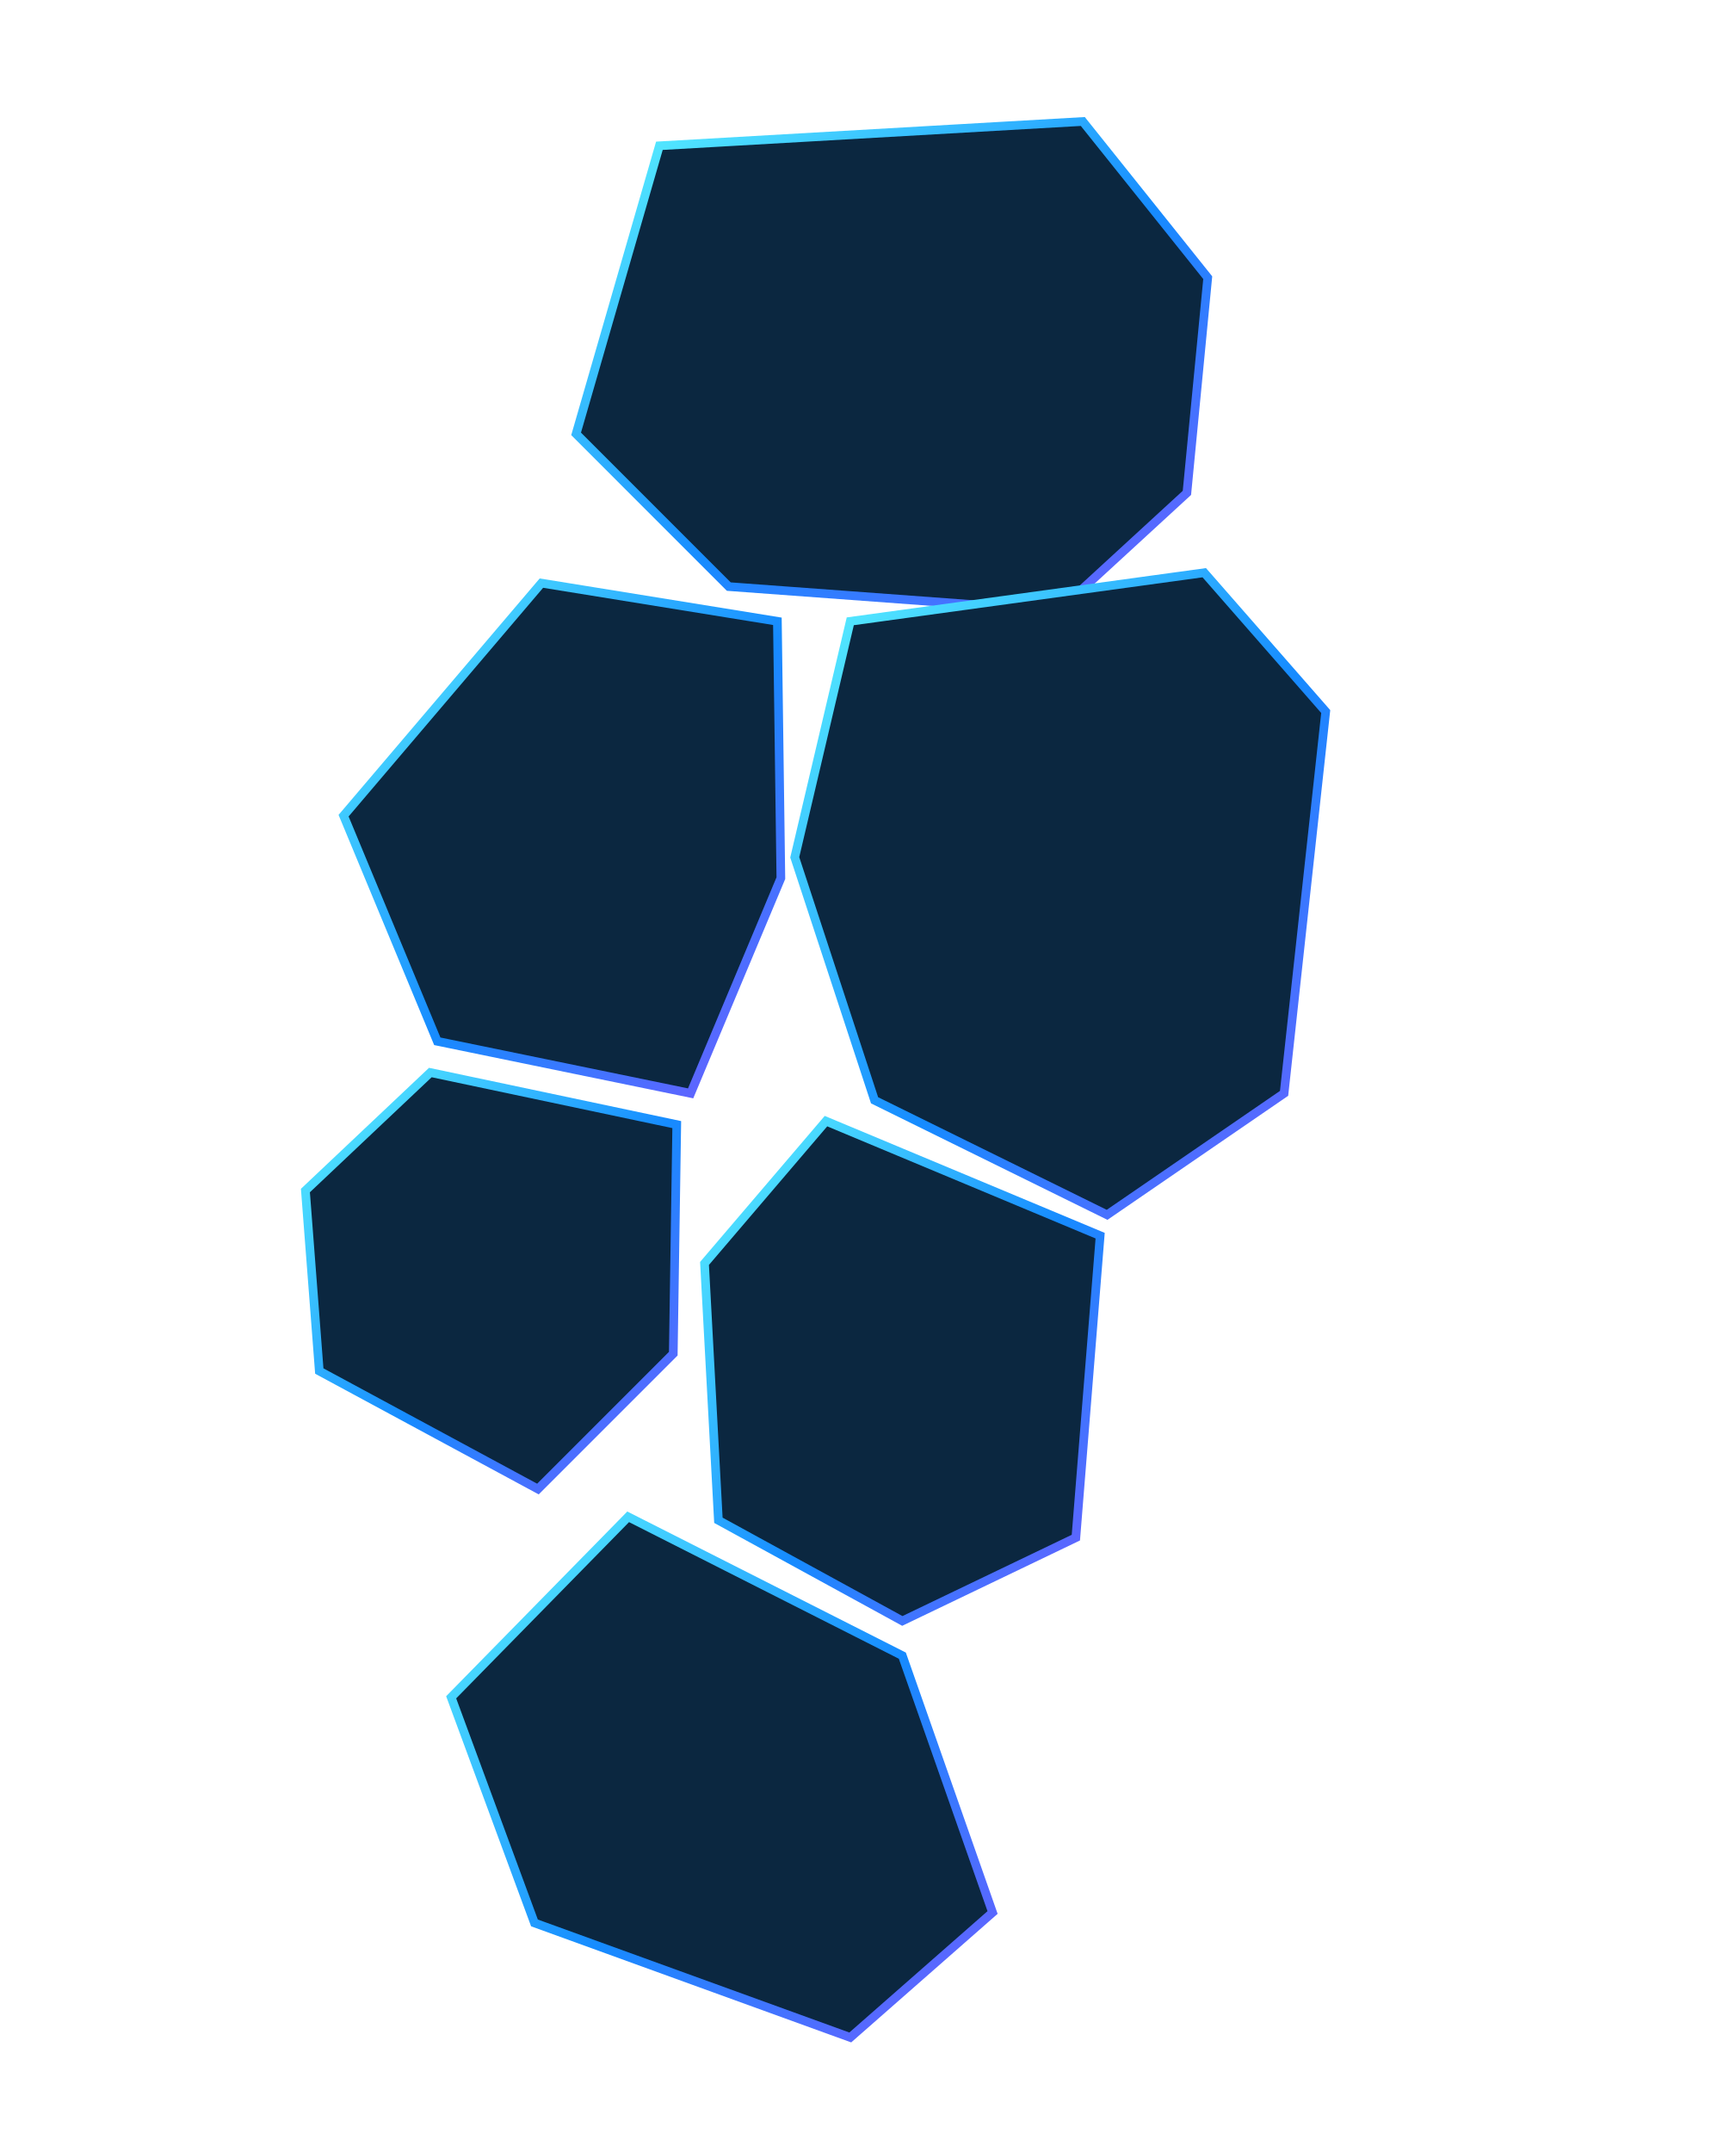
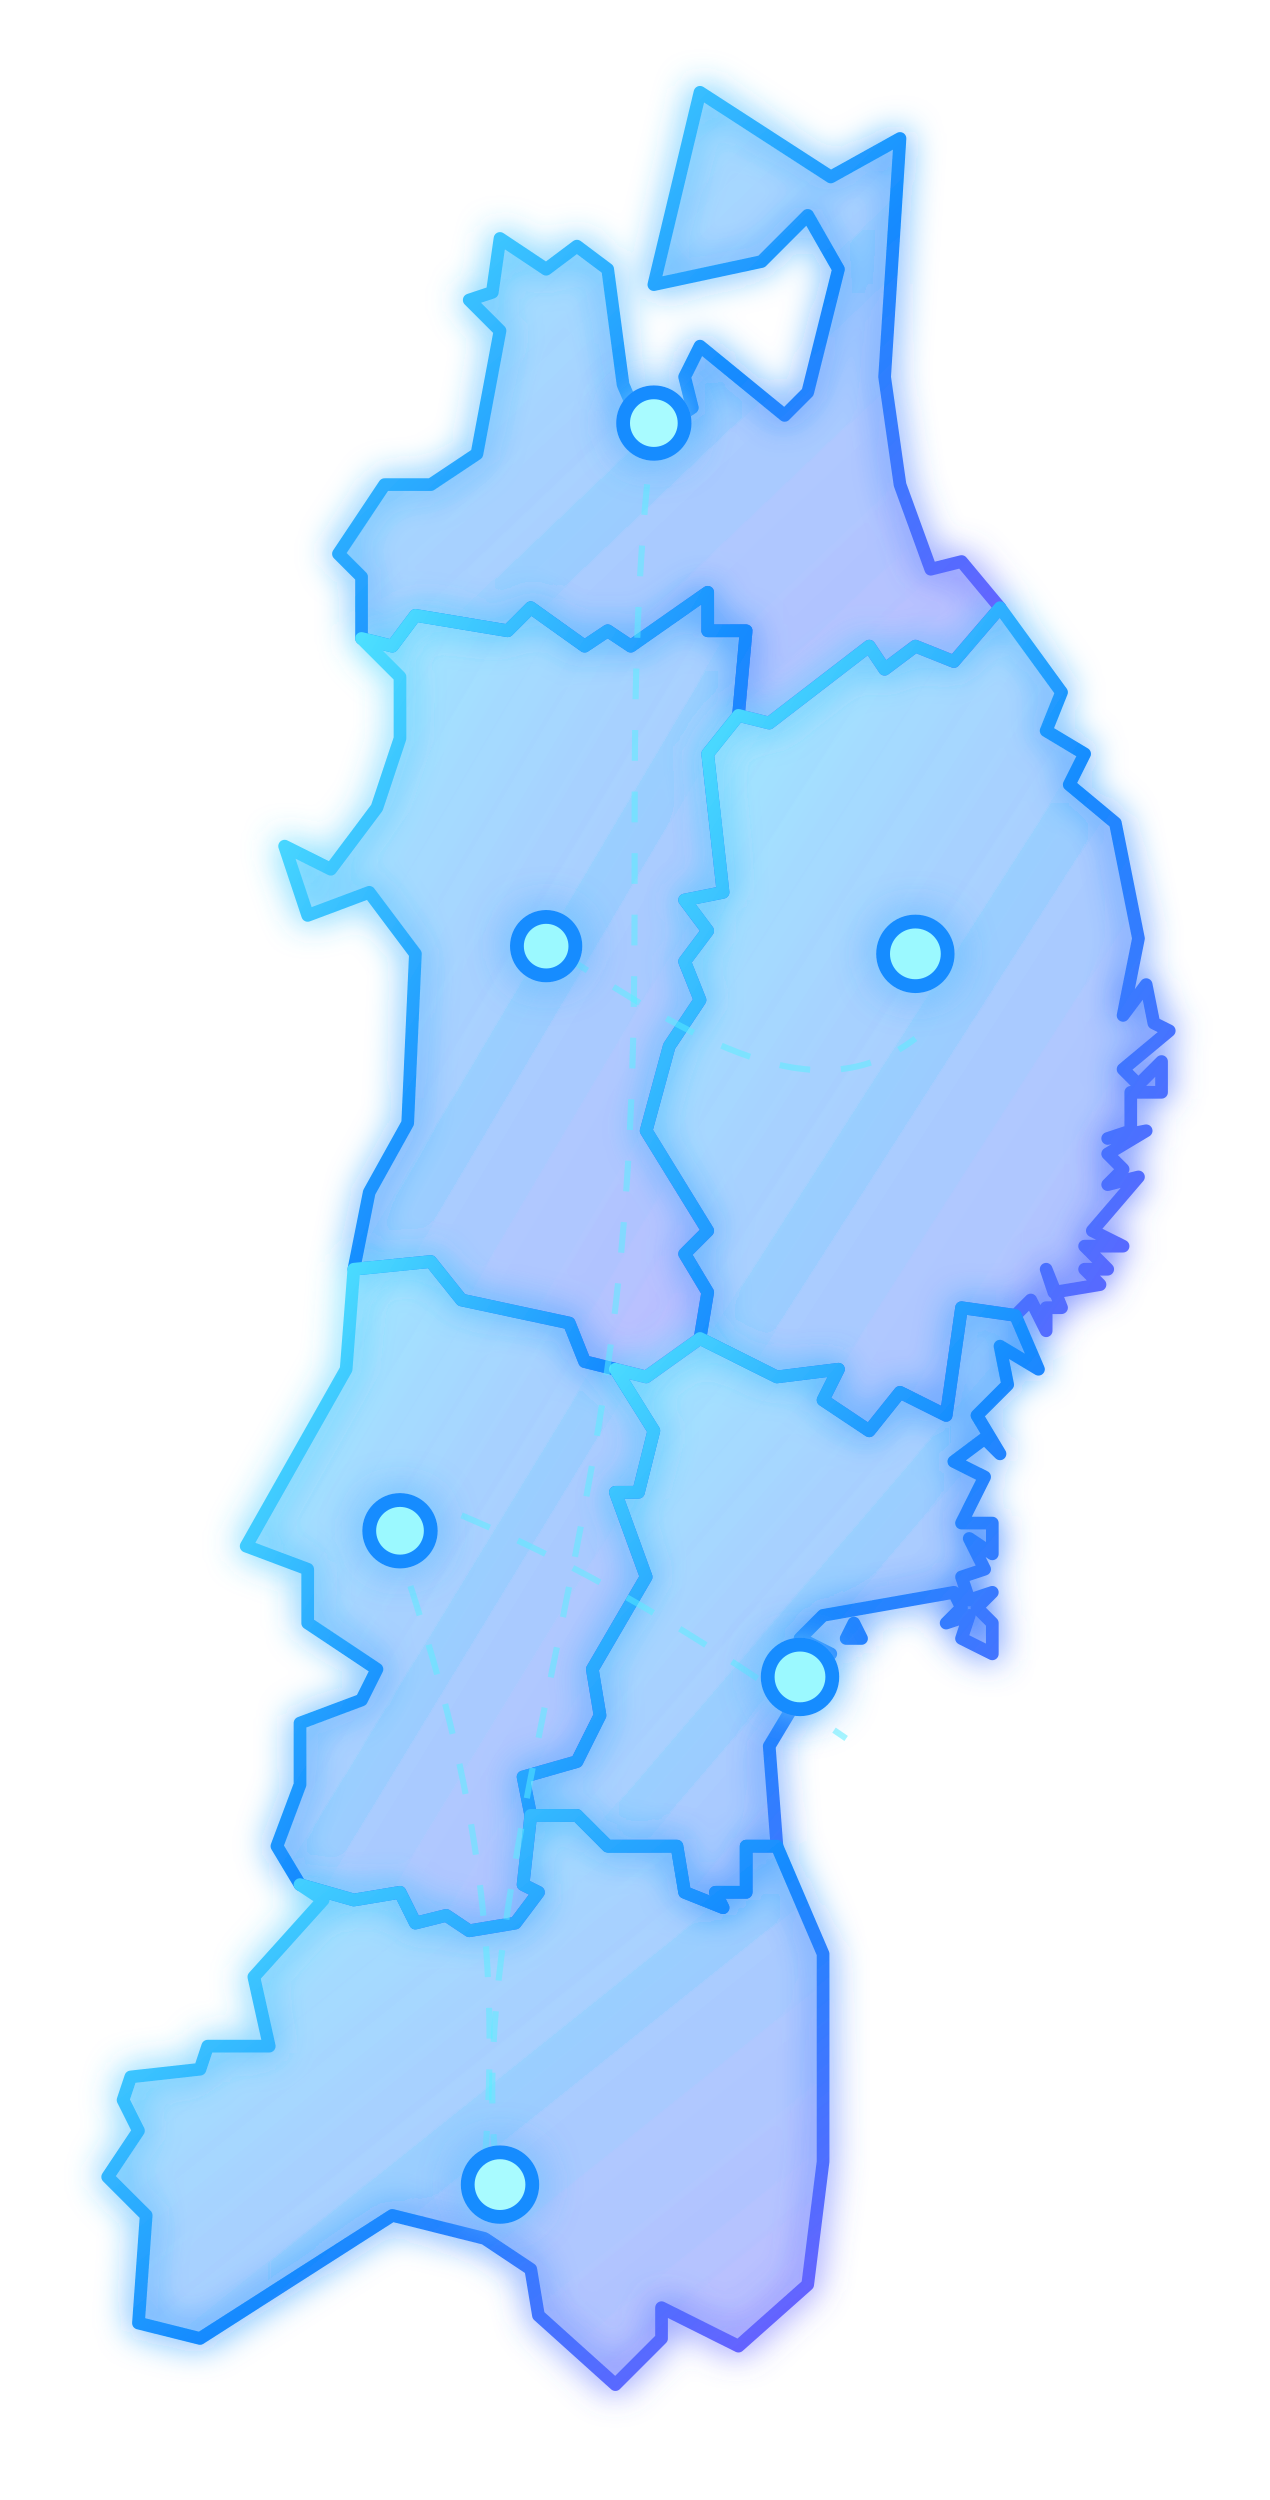
- <svg xmlns="http://www.w3.org/2000/svg" viewBox="0 0 500 620">
+ <svg xmlns="http://www.w3.org/2000/svg" viewBox="580 275 165 325" role="img" aria-labelledby="title desc">
  <defs>
-     <linearGradient id="g" x1="0" y1="0" x2="1" y2="1">
-       <stop stop-color="#5cf6ff" />
-       <stop offset=".55" stop-color="#168bff" />
-       <stop offset="1" stop-color="#705bff" />
+     <linearGradient id="tohokuGradient" x1="0" y1="0" x2="1" y2="1">
+       <stop offset="0%" stop-color="#5cf6ff" />
+       <stop offset="52%" stop-color="#168bff" />
+       <stop offset="100%" stop-color="#765bff" />
    </linearGradient>
+     <linearGradient id="tohokuFill" x1="0" y1="0" x2="1" y2="1">
+       <stop offset="0%" stop-color="#35dcff" stop-opacity=".26" />
+       <stop offset="55%" stop-color="#167dff" stop-opacity=".22" />
+       <stop offset="100%" stop-color="#725dff" stop-opacity=".24" />
+     </linearGradient>
+     <filter id="glow" x="-50%" y="-50%" width="200%" height="200%">
+       <feGaussianBlur stdDeviation="2.2" result="blur" />
+       <feMerge>
+         <feMergeNode in="blur" />
+         <feMergeNode in="SourceGraphic" />
+       </feMerge>
+     </filter>
+     <filter id="nodeGlow" x="-200%" y="-200%" width="400%" height="400%">
+       <feGaussianBlur stdDeviation="2.5" result="blur" />
+       <feMerge>
+         <feMergeNode in="blur" />
+         <feMergeNode in="SourceGraphic" />
+       </feMerge>
+     </filter>
  </defs>
-   <g fill="#0b2740" stroke="url(#g)" stroke-width="2.5">
-     <path d="M190 42 312 35 348 80 342 142 305 176 210 169 166 125Z" />
-     <path d="M245 179 347 165 382 205 370 315 319 350 252 317 229 247Z" />
-     <path d="M156 168 224 179 225 253 199 315 126 300 99 235Z" />
-     <path d="M238 323 317 356 310 443 260 467 207 438 203 364Z" />
-     <path d="M124 309 195 324 194 390 155 429 92 395 88 343Z" />
-     <path d="M181 437 260 477 286 551 245 587 154 554 130 489Z" />
+   <g class="real-tohoku-prefectures" fill="url(#tohokuFill)" stroke="url(#tohokuGradient)" stroke-width="1.65" stroke-linejoin="round" filter="url(#glow)">
+     <polygon transform="translate(624 287)" points="3 71 3 63 0 60 6 51 12 51 18 47 21 31 17 27 20 26 21 19 27 23 31 20 35 23 37 38 40 45 46 41 45 37 47 33 58 42 61 39 65 23 61 16 55 22 41 25 47 0 64 11 73 6 71 37 73 51 77 62 81 61 86 67 80 74 75 72 71 75 69 72 56 82 52 81 53 70 48 70 48 65 38 72 35 70 32 72 25 67 22 70 10 68 7 72" />
+     <polygon transform="translate(617 352)" points="54 97 47 102 43 101 39 100 37 95 23 92 19 87 9 88 11 78 16 69 17 47 11 39 3 42 0 33 6 36 12 28 15 19 15 11 10 6 14 7 17 3 29 5 32 2 39 7 42 5 45 7 55 0 55 5 60 5 59 16 55 21 57 39 52 40 55 44 52 48 54 53 50 59 47 70 55 83 52 86 55 91" />
+     <polygon transform="translate(664 354)" points="48 92 41 91 39 105 33 102 29 107 23 103 25 99 17 100 7 95 8 89 5 84 8 81 0 68 3 57 7 51 5 46 8 42 5 38 10 37 8 19 12 14 16 15 29 5 31 8 35 5 40 7 46 0 54 11 52 16 57 19 55 23 61 28 64 43 62 53 65 49 66 54 68 55 62 60 64 62 67 59 67 63 63 63 63 68 60 69 65 68 60 71 62 73 60 75 64 74 58 81 62 83 57 83 60 86 57 86 59 88 53 89 52 86 54 91 52 91 52 94 50 90" />
+     <polygon transform="translate(612 439)" points="14 1 24 0 28 5 42 8 44 13 48 14 53 22 51 30 48 30 52 41 45 53 46 59 43 65 36 67 37 72 36 81 38 82 35 86 29 87 26 85 22 86 20 82 14 83 7 81 4 76 7 68 7 60 15 57 17 53 8 47 8 40 0 37 13 14" />
+     <path transform="translate(648 445)" d="M33 70 L29 70 L29 76 L25 76 L26 78 L21 76 L20 70 L11 70 L7 66 L1 66 L0 61 L7 59 L10 53 L9 47 L16 35 L12 24 L15 24 L17 16 L12 8 L16 9 L23 4 L33 9 L41 8 L39 12 L45 16 L49 11 L55 14 L57 0 L64 1 L67 8 L62 5 L63 10 L59 14 L62 19 L60 17 L56 20 L60 22 L57 28 L61 28 L61 32 L58 30 L60 34 L57 35 L58 38 L61 37 L59 39 L61 41 L61 45 L57 43 L58 40 L55 41 L57 39 L56 37 L39 40 L36 43 L40 45 L35 46 L38 47 L32 57 L33 70 Z M43 41 L44 43 L42 43 Z" />
+     <polygon transform="translate(594 511)" points="82 69 72 64 72 68 66 74 56 65 55 59 49 55 37 52 12 68 4 66 5 52 0 47 4 41 2 37 3 34 12 33 13 30 21 30 19 21 28 11 25 9 32 11 38 10 40 14 44 13 47 15 53 14 56 10 54 9 55 0 61 0 65 4 74 4 75 10 80 12 79 10 83 10 83 4 87 4 93 18 93 45 91 61" />
+   </g>
+   <g fill="none" stroke="#59efff" stroke-width=".8" stroke-opacity=".52" stroke-dasharray="4 4">
+     <path d="M665 330 C660 370 665 402 660 445 C655 488 640 530 645 560" />
+     <path d="M653 399 C670 410 686 420 699 410" />
+     <path d="M640 472 C659 480 674 490 690 501" />
+     <path d="M643 556 C646 520 638 495 631 474" />
+   </g>
+   <g filter="url(#nodeGlow)">
+     <circle cx="665" cy="330" r="4" fill="#a8fbff" stroke="#198cff" stroke-width="1.8" />
+     <circle cx="651" cy="398" r="3.8" fill="#9bf9ff" stroke="#198cff" stroke-width="1.8" />
+     <circle cx="699" cy="399" r="4.2" fill="#9bf9ff" stroke="#198cff" stroke-width="1.8" />
+     <circle cx="632" cy="474" r="4" fill="#9bf9ff" stroke="#198cff" stroke-width="1.8" />
+     <circle cx="684" cy="493" r="4.2" fill="#9bf9ff" stroke="#198cff" stroke-width="1.8" />
+     <circle cx="645" cy="559" r="4.2" fill="#a8fbff" stroke="#198cff" stroke-width="1.8" />
  </g>
</svg>
